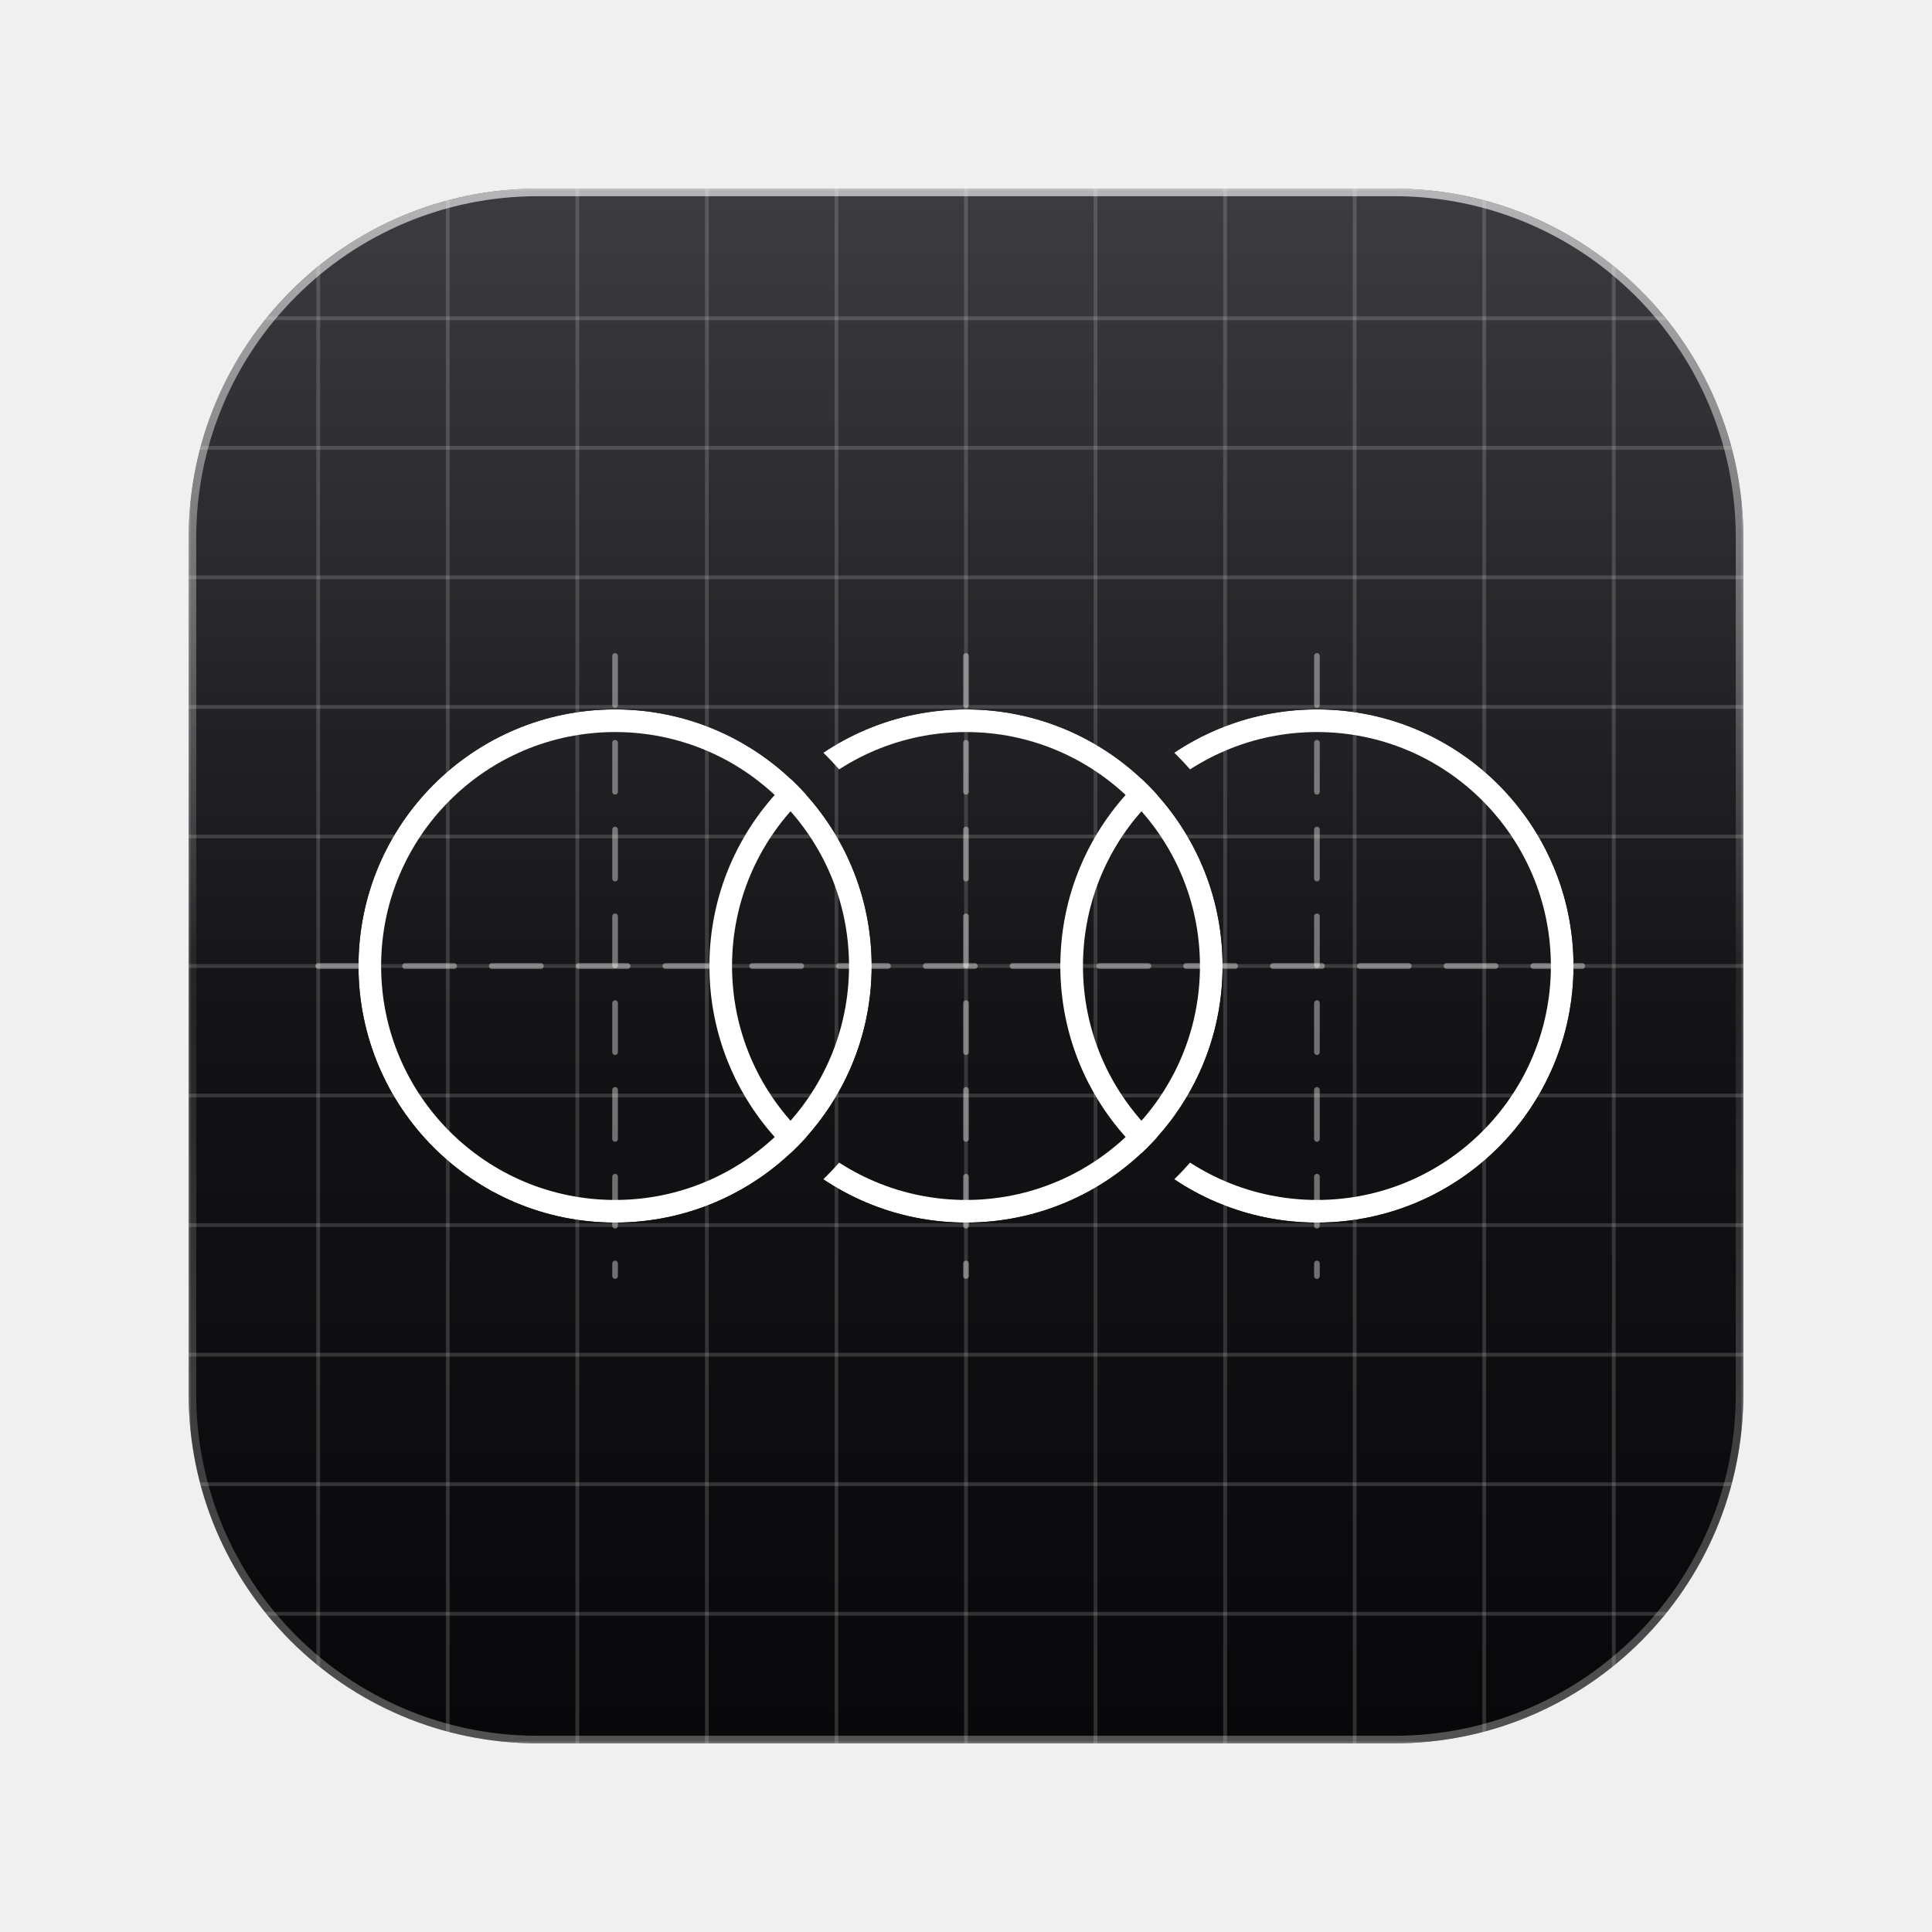
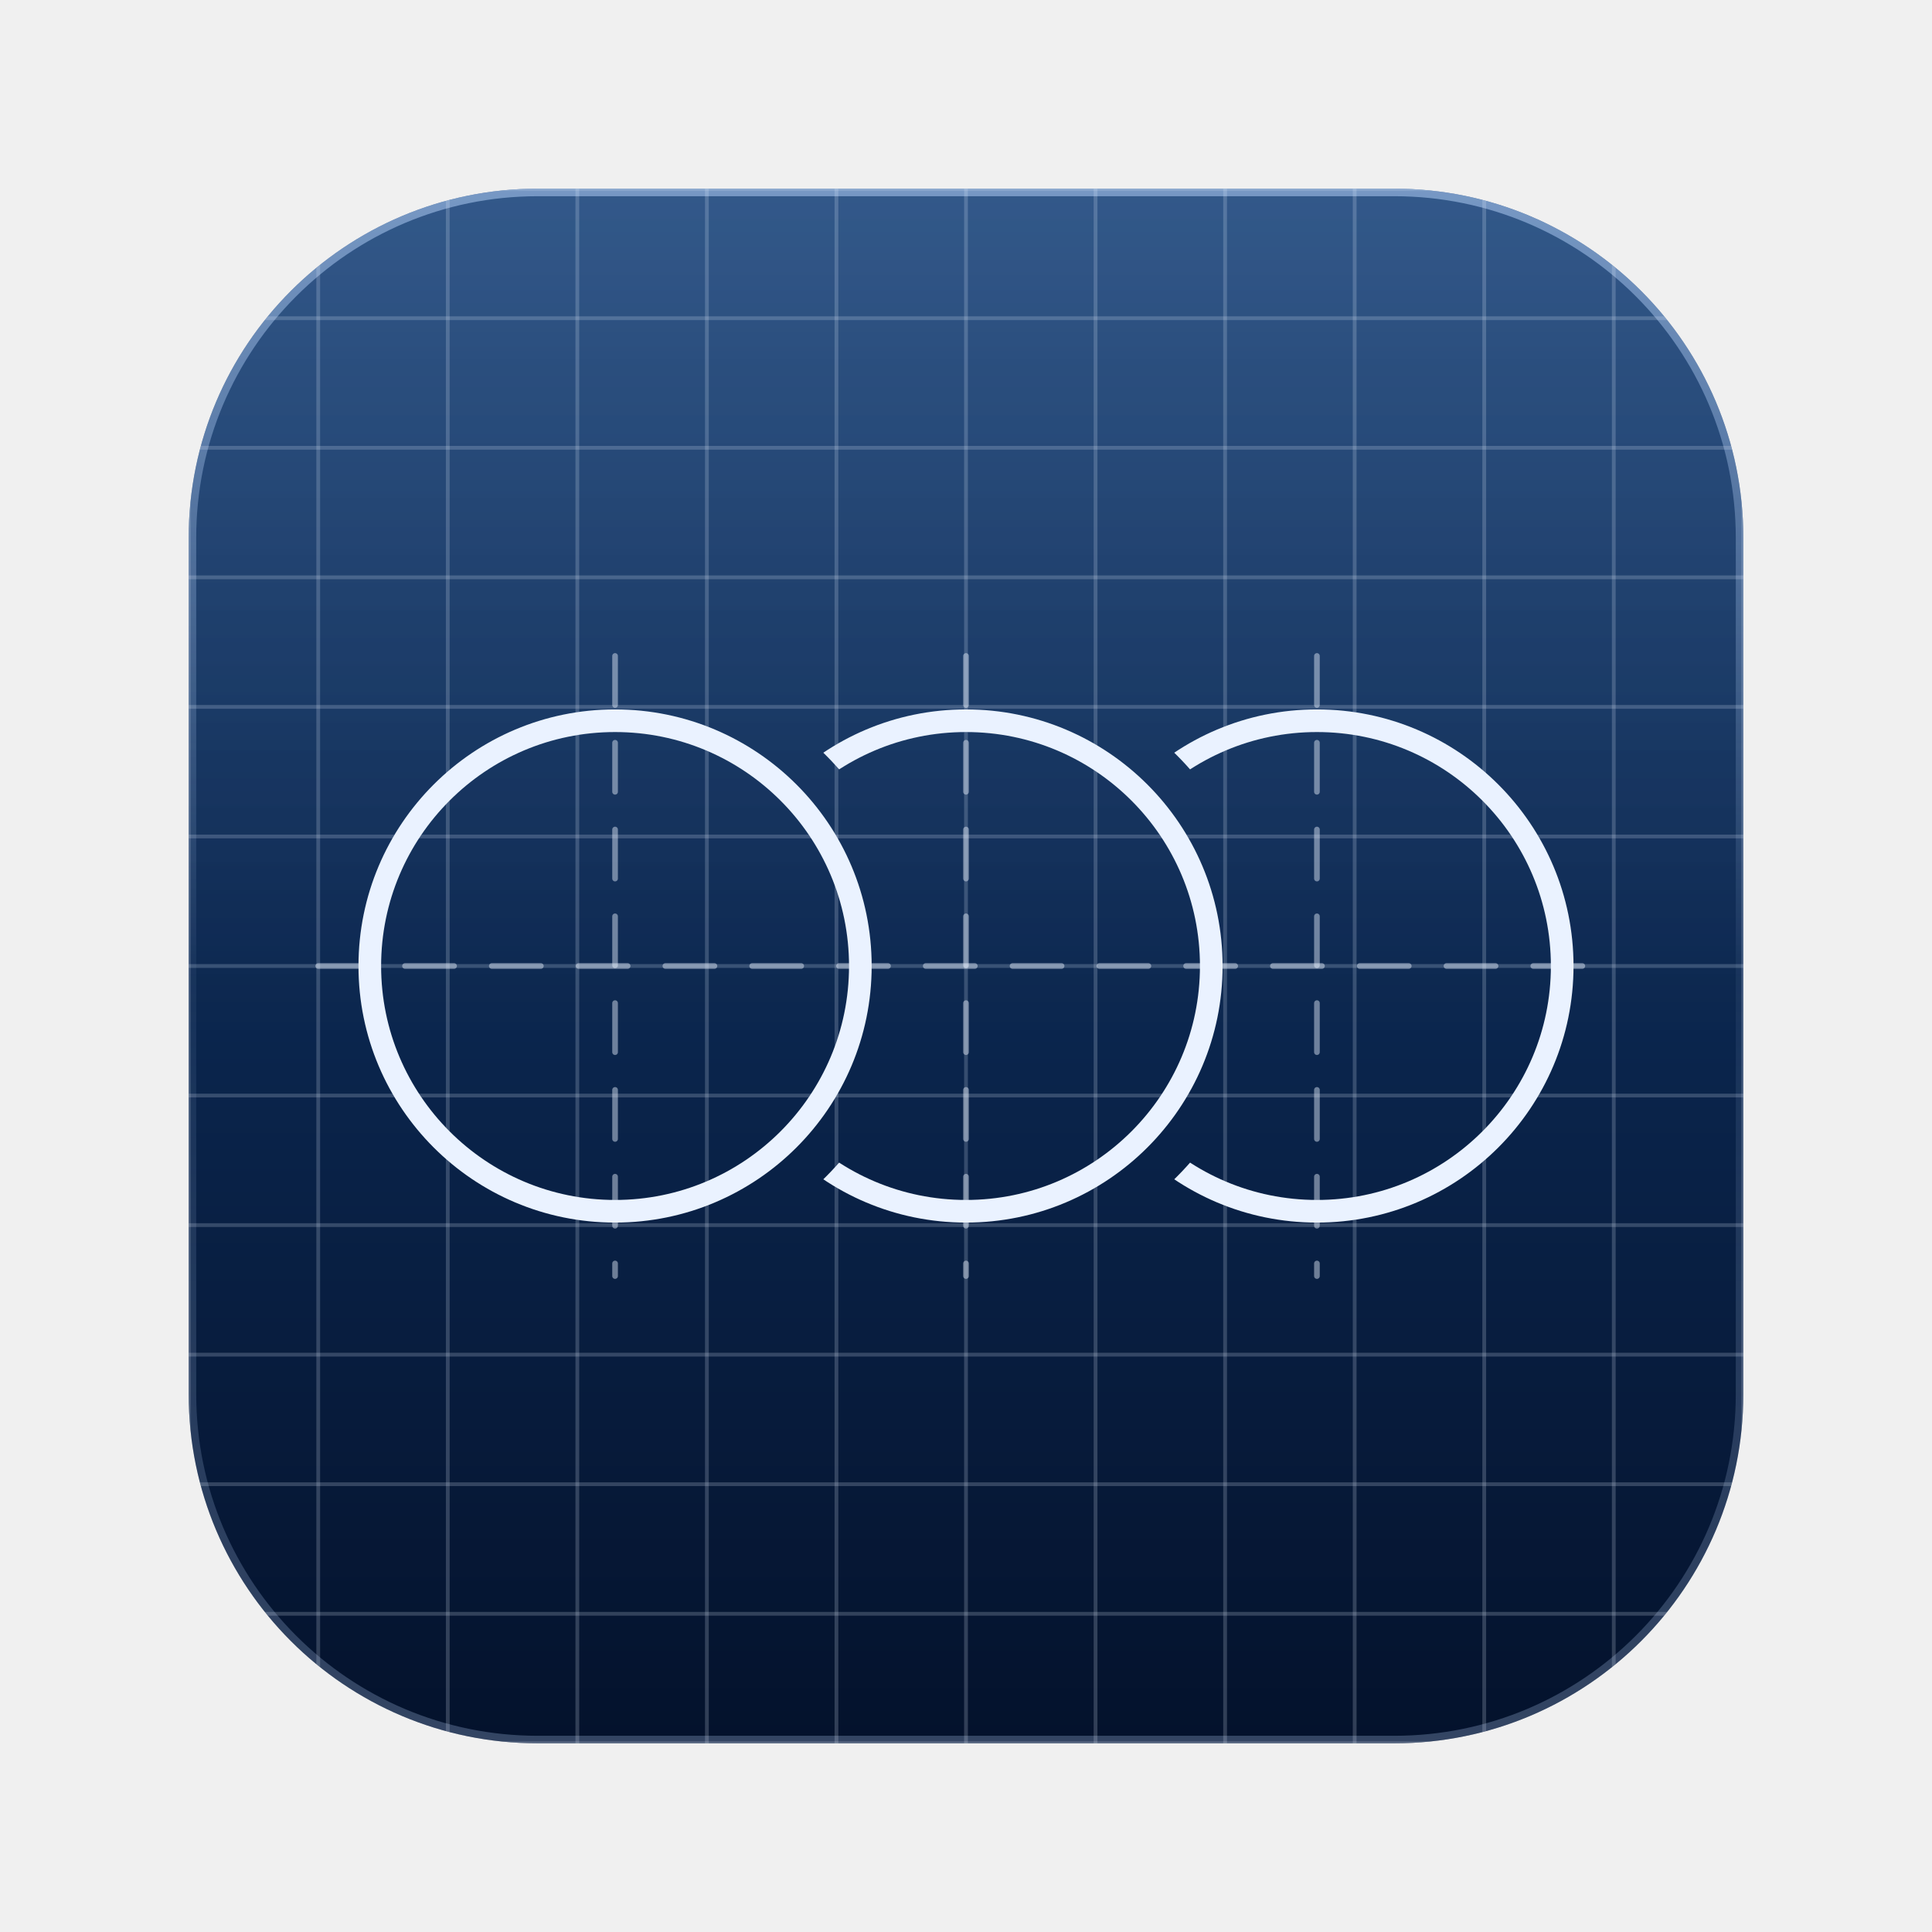
<svg xmlns="http://www.w3.org/2000/svg" width="1024" height="1024" viewBox="0 0 1024 1024">
  <defs>
    <linearGradient id="tile" x1="0" y1="100" x2="0" y2="924" gradientUnits="userSpaceOnUse">
-       <stop offset="0" stop-color="#26262b" stop-opacity="1" />
-       <stop offset="0.5" stop-color="#141417" stop-opacity="1" />
-       <stop offset="1" stop-color="#08080a" stop-opacity="1" />
+       <stop offset="0" stop-color="#17427a" stop-opacity="1" />
+       <stop offset="0.5" stop-color="#0b2750" stop-opacity="1" />
+       <stop offset="1" stop-color="#04122c" stop-opacity="1" />
    </linearGradient>
    <linearGradient id="sheen" x1="0" y1="100" x2="0" y2="553.2" gradientUnits="userSpaceOnUse">
-       <stop offset="0" stop-color="#ffffff" stop-opacity="0.1" />
+       <stop offset="0" stop-color="#ffffff" stop-opacity="0.12" />
      <stop offset="1" stop-color="#ffffff" stop-opacity="0" />
    </linearGradient>
    <linearGradient id="rim" x1="0" y1="100" x2="0" y2="924" gradientUnits="userSpaceOnUse">
-       <stop offset="0" stop-color="#ffffff" stop-opacity="0.62" />
-       <stop offset="0.5" stop-color="#ffffff" stop-opacity="0.06" />
-       <stop offset="1" stop-color="#ffffff" stop-opacity="0.3" />
+       <stop offset="0" stop-color="#bcd8ff" stop-opacity="0.5" />
+       <stop offset="0.5" stop-color="#bcd8ff" stop-opacity="0.06" />
+       <stop offset="1" stop-color="#bcd8ff" stop-opacity="0.26" />
    </linearGradient>
    <clipPath id="tile-clip">
      <rect x="100" y="100" width="824" height="824" rx="185" />
    </clipPath>
-     <mask id="stack" maskUnits="userSpaceOnUse" x="0" y="0" width="1024" height="1024">
-       <rect x="0" y="0" width="1024" height="1024" fill="#000000" />
-       <circle cx="698" cy="512" r="136" fill="#ffffff" />
+     <mask id="cut-0" maskUnits="userSpaceOnUse" x="0" y="0" width="1024" height="1024">
+       <rect x="0" y="0" width="1024" height="1024" fill="#ffffff" />
      <circle cx="512" cy="512" r="158" fill="#000000" />
-       <circle cx="512" cy="512" r="136" fill="#ffffff" />
      <circle cx="326" cy="512" r="158" fill="#000000" />
-       <circle cx="326" cy="512" r="136" fill="#ffffff" />
+     </mask>
+     <mask id="cut-1" maskUnits="userSpaceOnUse" x="0" y="0" width="1024" height="1024">
+       <rect x="0" y="0" width="1024" height="1024" fill="#ffffff" />
+       <circle cx="326" cy="512" r="158" fill="#000000" />
+     </mask>
+     <mask id="cut-2" maskUnits="userSpaceOnUse" x="0" y="0" width="1024" height="1024">
+       <rect x="0" y="0" width="1024" height="1024" fill="#ffffff" />
    </mask>
  </defs>
  <rect x="100" y="100" width="824" height="824" rx="185" fill="url(#tile)" />
  <rect x="100" y="100" width="824" height="824" rx="185" fill="url(#sheen)" />
  <rect x="102" y="102" width="820" height="820" rx="183" fill="none" stroke="url(#rim)" stroke-width="4" />
-   <g clip-path="url(#tile-clip)" stroke="#ffffff" stroke-width="2" stroke-opacity="0.16">
+   <g clip-path="url(#tile-clip)" stroke="#eaf2ff" stroke-width="2" stroke-opacity="0.2">
    <line x1="100" y1="100" x2="100" y2="924" />
    <line x1="100" y1="100" x2="924" y2="100" />
    <line x1="168.667" y1="100" x2="168.667" y2="924" />
    <line x1="100" y1="168.667" x2="924" y2="168.667" />
    <line x1="237.333" y1="100" x2="237.333" y2="924" />
    <line x1="100" y1="237.333" x2="924" y2="237.333" />
    <line x1="306" y1="100" x2="306" y2="924" />
    <line x1="100" y1="306" x2="924" y2="306" />
    <line x1="374.667" y1="100" x2="374.667" y2="924" />
    <line x1="100" y1="374.667" x2="924" y2="374.667" />
    <line x1="443.333" y1="100" x2="443.333" y2="924" />
    <line x1="100" y1="443.333" x2="924" y2="443.333" />
    <line x1="512" y1="100" x2="512" y2="924" />
    <line x1="100" y1="512" x2="924" y2="512" />
    <line x1="580.667" y1="100" x2="580.667" y2="924" />
    <line x1="100" y1="580.667" x2="924" y2="580.667" />
    <line x1="649.333" y1="100" x2="649.333" y2="924" />
    <line x1="100" y1="649.333" x2="924" y2="649.333" />
    <line x1="718" y1="100" x2="718" y2="924" />
    <line x1="100" y1="718" x2="924" y2="718" />
    <line x1="786.667" y1="100" x2="786.667" y2="924" />
    <line x1="100" y1="786.667" x2="924" y2="786.667" />
    <line x1="855.333" y1="100" x2="855.333" y2="924" />
    <line x1="100" y1="855.333" x2="924" y2="855.333" />
    <line x1="924" y1="100" x2="924" y2="924" />
    <line x1="100" y1="924" x2="924" y2="924" />
  </g>
-   <g stroke="#ffffff" stroke-width="3" stroke-opacity="0.4" stroke-dasharray="26 20" stroke-linecap="round">
+   <g stroke="#eaf2ff" stroke-width="3" stroke-opacity="0.45" stroke-dasharray="26 20" stroke-linecap="round">
    <line x1="168.667" y1="512" x2="855.333" y2="512" />
    <line x1="698" y1="347.667" x2="698" y2="676.333" />
    <line x1="512" y1="347.667" x2="512" y2="676.333" />
    <line x1="326" y1="347.667" x2="326" y2="676.333" />
  </g>
-   <g mask="url(#stack)" fill="none" stroke="#ffffff" stroke-width="12">
-     <circle cx="698" cy="512" r="130" />
-     <circle cx="512" cy="512" r="130" />
-     <circle cx="326" cy="512" r="130" />
+   <g fill="none" stroke="#eaf2ff" stroke-width="12">
+     <circle cx="698" cy="512" r="130" mask="url(#cut-0)" />
+     <circle cx="512" cy="512" r="130" mask="url(#cut-1)" />
+     <circle cx="326" cy="512" r="130" mask="url(#cut-2)" />
  </g>
</svg>
